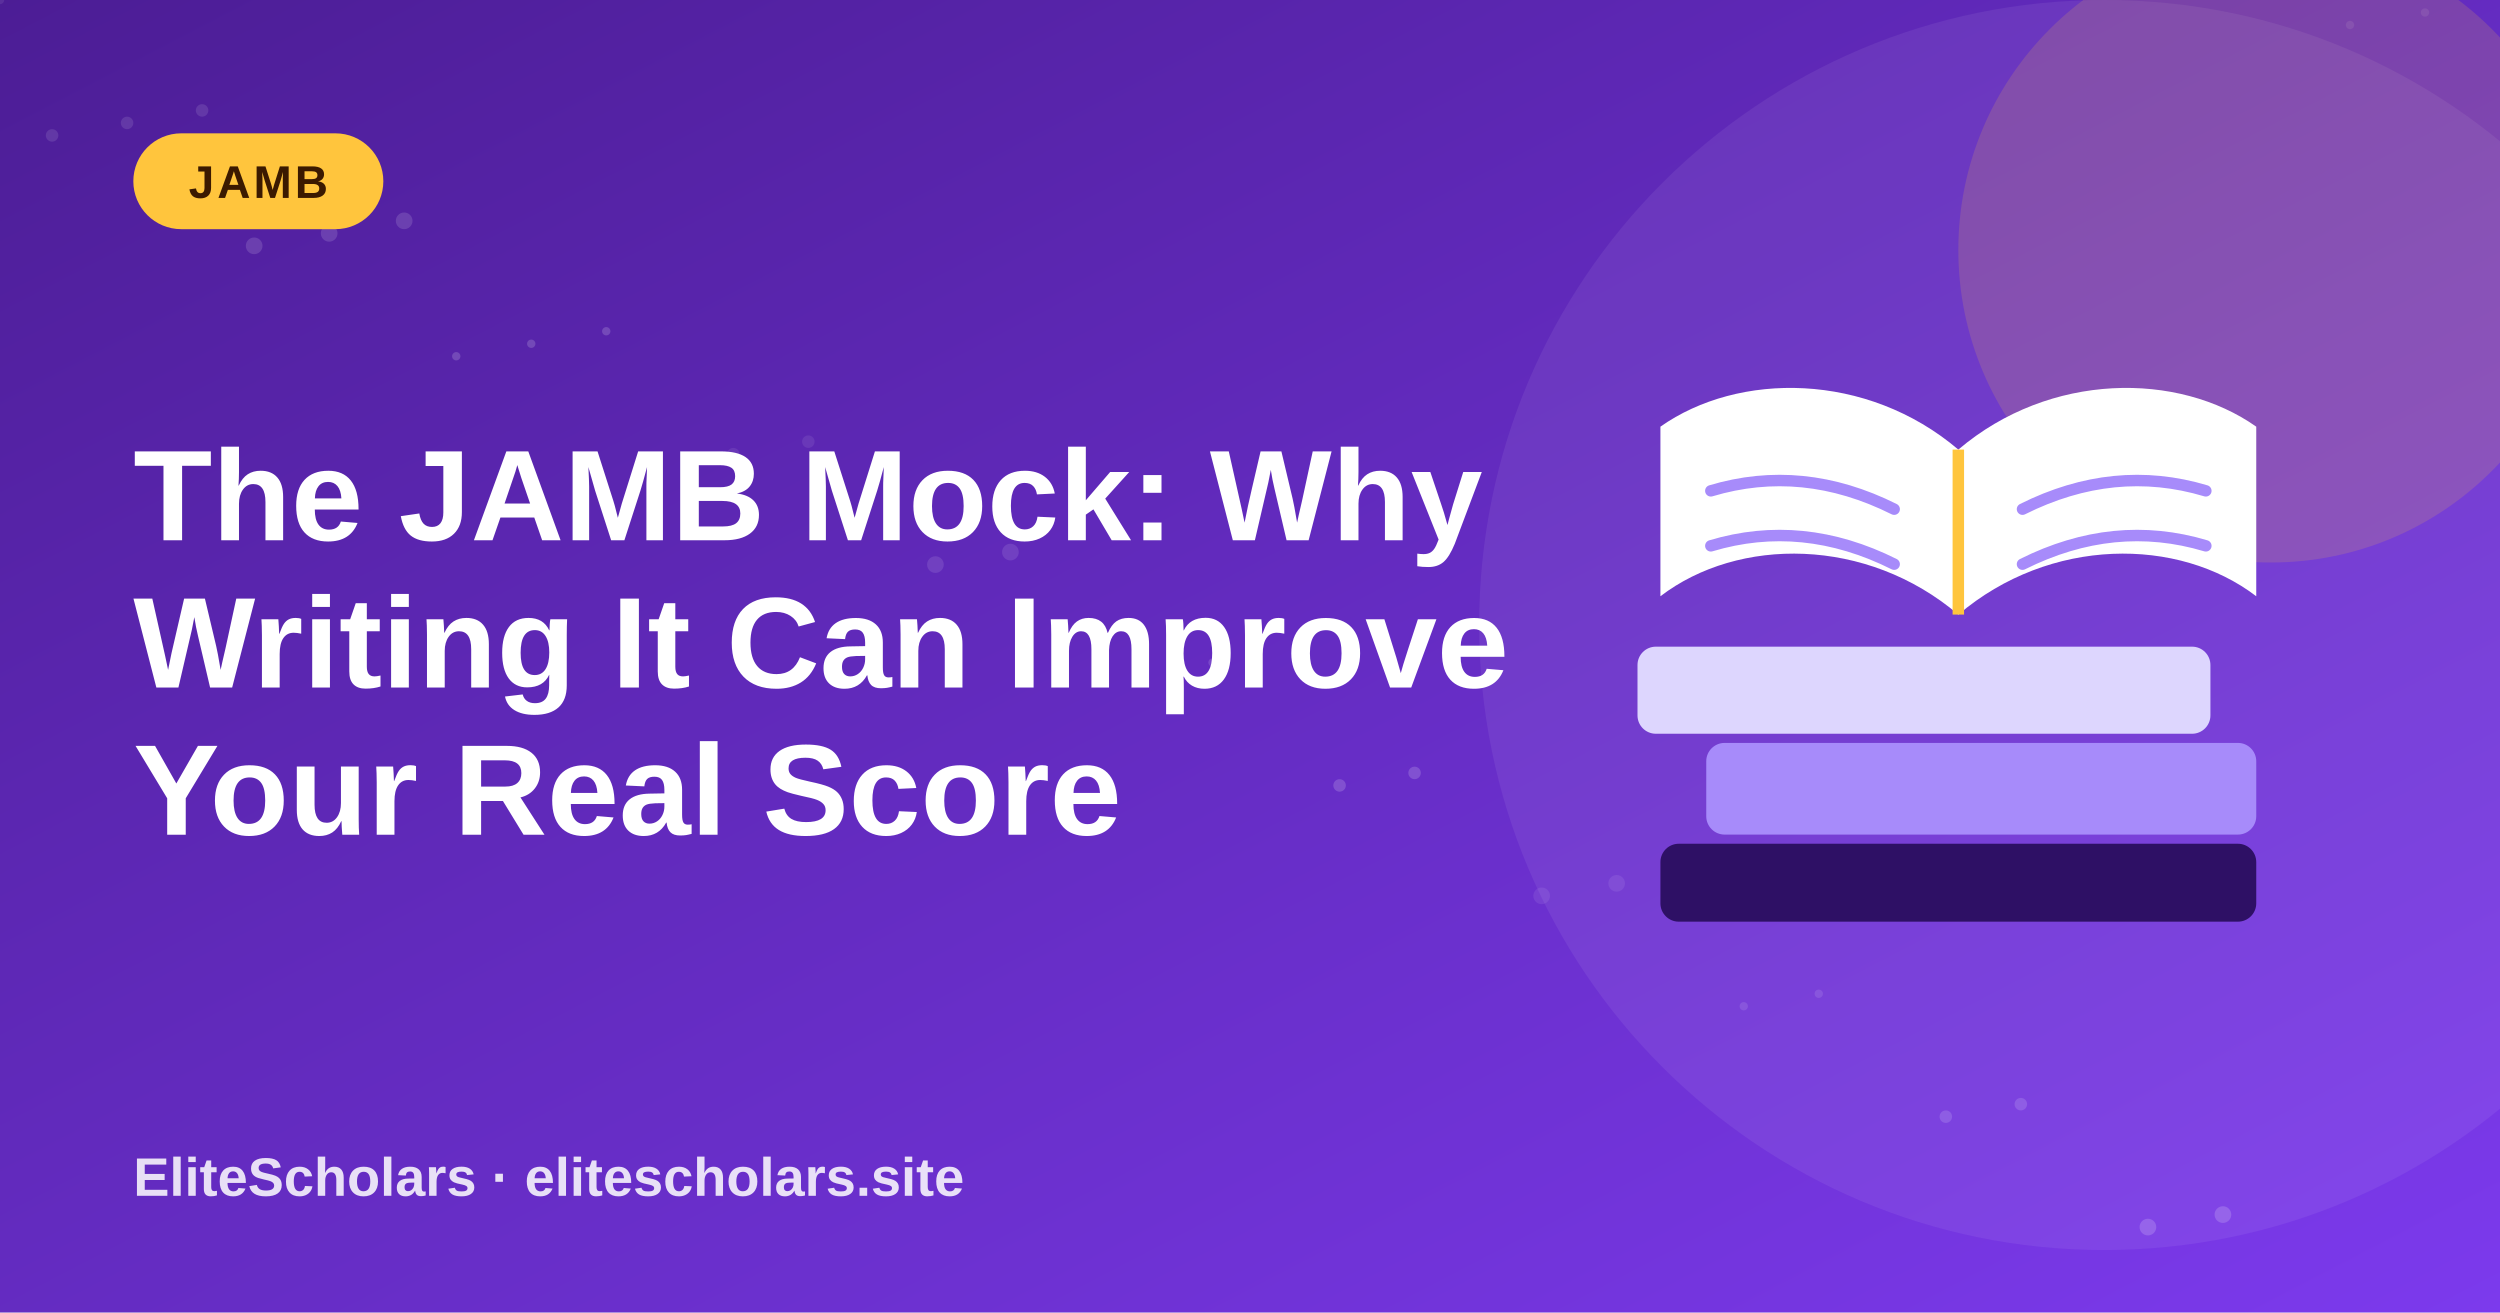
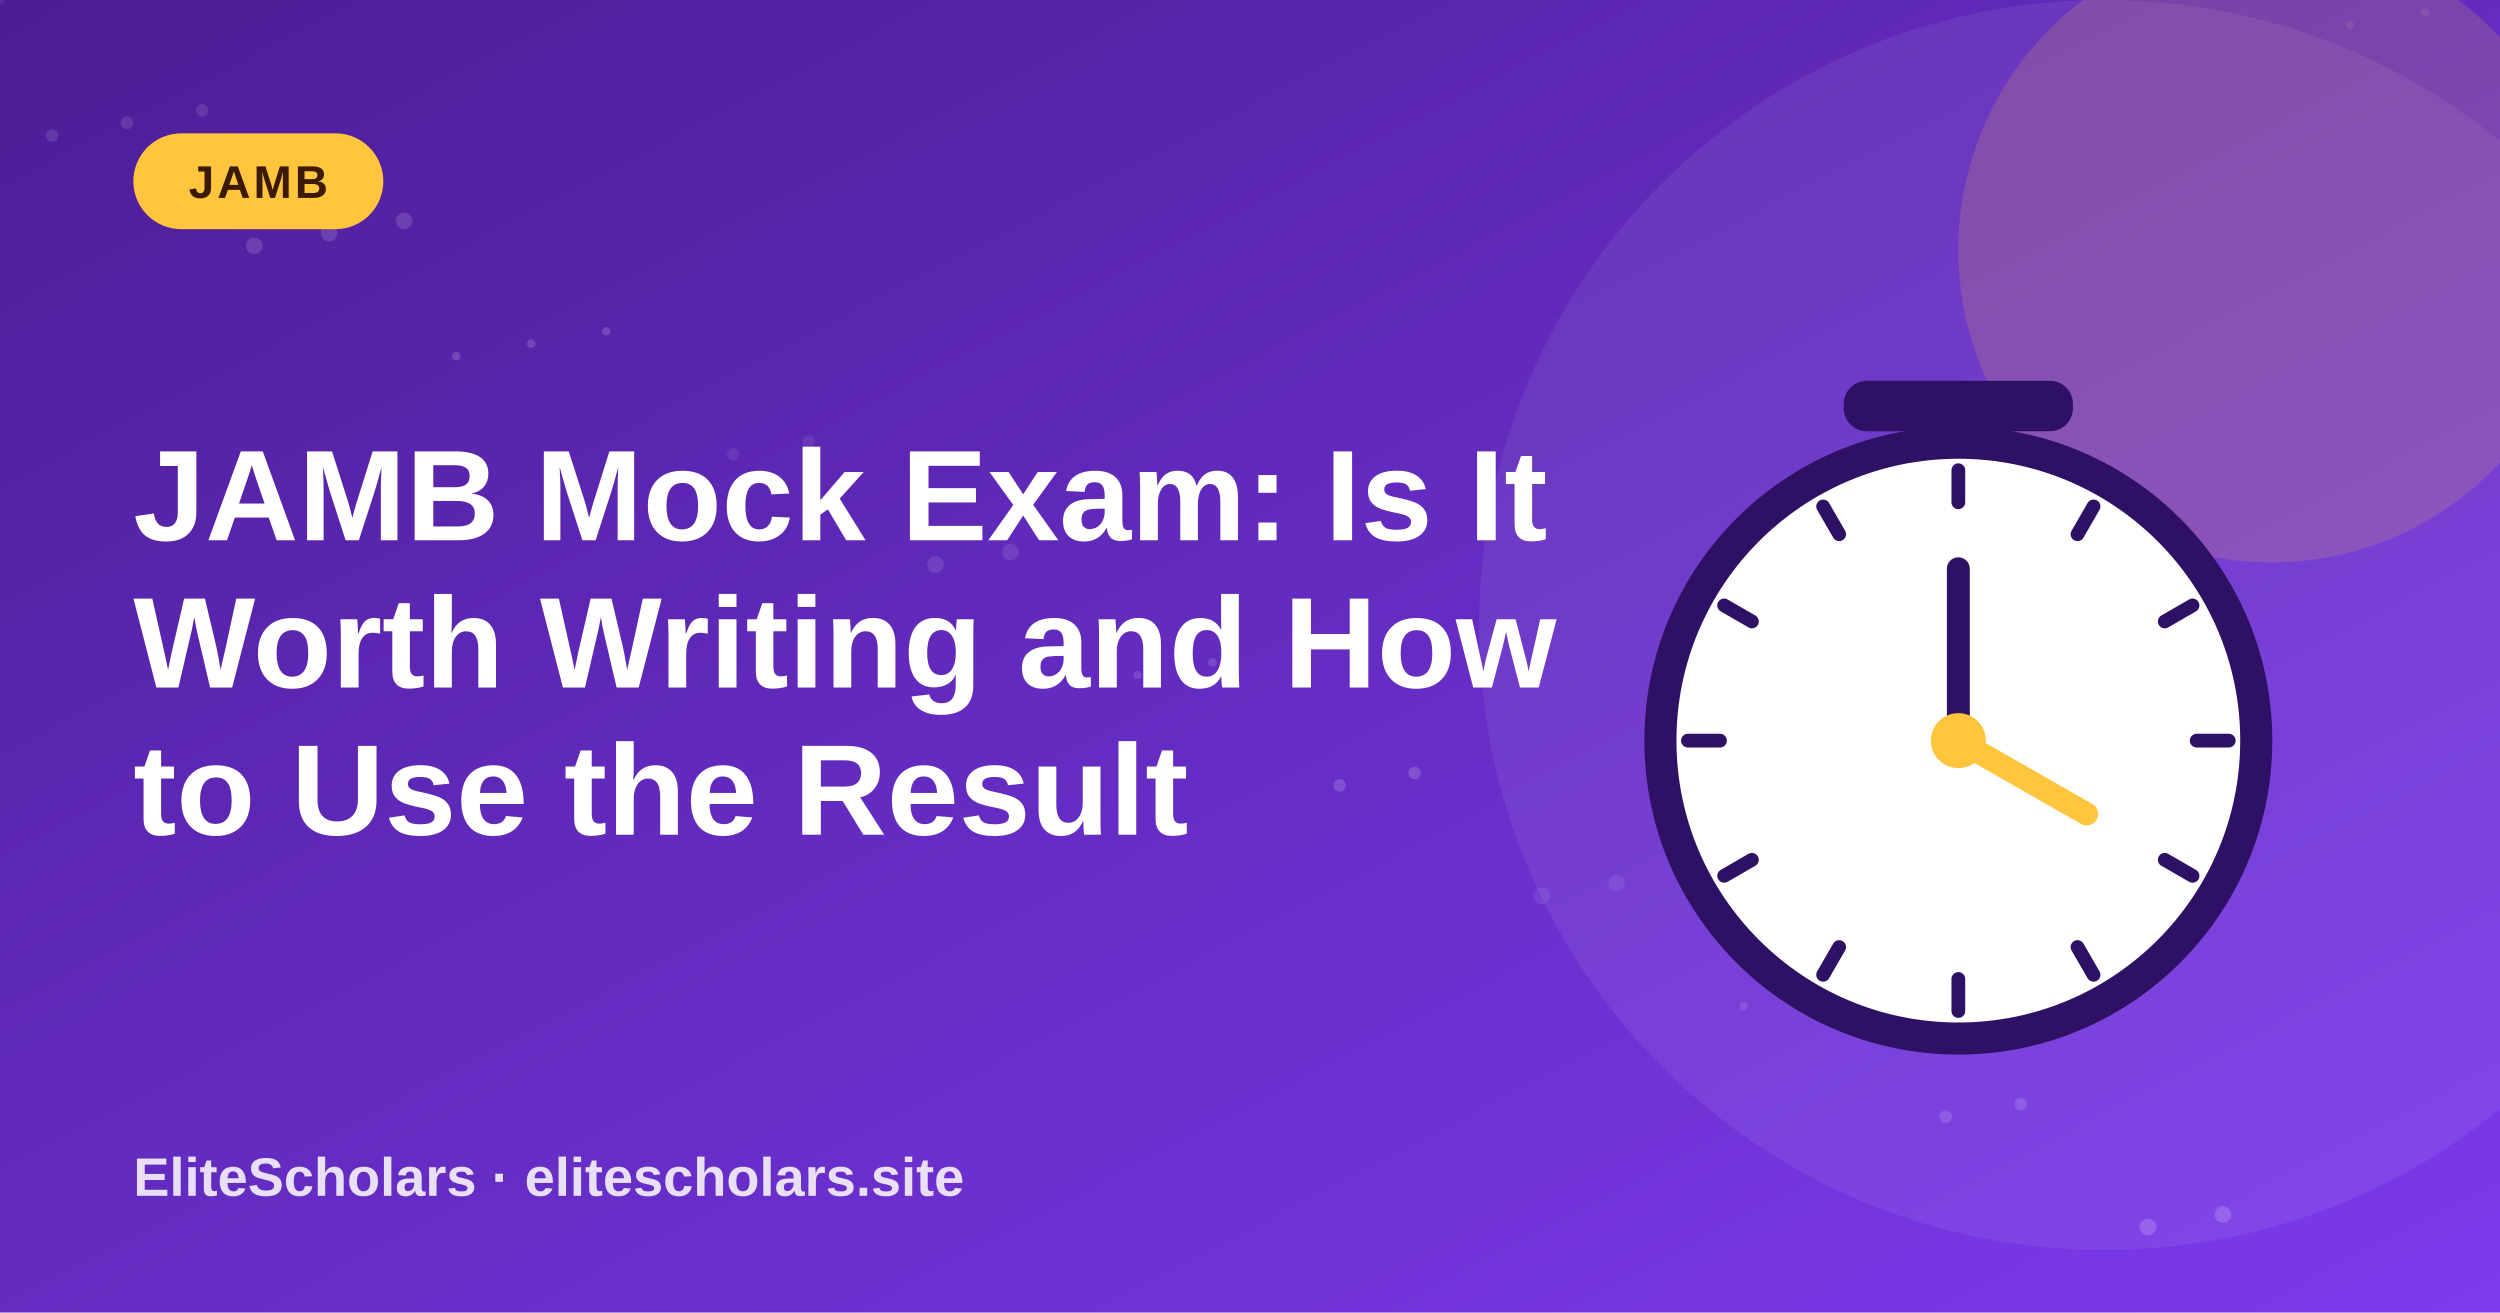
- <svg xmlns="http://www.w3.org/2000/svg" viewBox="0 0 1200 630" width="1200" height="630" role="img" aria-label="The JAMB Mock: Why Writing It Can Improve Your Real Score">
+ <svg xmlns="http://www.w3.org/2000/svg" viewBox="0 0 1200 630" width="1200" height="630" role="img" aria-label="JAMB Mock Exam: Is It Worth Writing and How to Use the Result">
  <defs>
    <linearGradient id="g" x1="0" y1="0" x2="1" y2="1">
      <stop offset="0" stop-color="#4C1D95" />
      <stop offset="1" stop-color="#7C3AED" />
    </linearGradient>
  </defs>
  <rect width="1200" height="630" fill="url(#g)" />
  <circle cx="0" cy="0" r="2" fill="#fff" opacity="0.08" />
  <circle cx="97" cy="53" r="3" fill="#fff" opacity="0.11" />
  <circle cx="194" cy="106" r="4" fill="#fff" opacity="0.14" />
  <circle cx="291" cy="159" r="2" fill="#fff" opacity="0.17" />
  <circle cx="388" cy="212" r="3" fill="#fff" opacity="0.08" />
  <circle cx="485" cy="265" r="4" fill="#fff" opacity="0.11" />
  <circle cx="582" cy="318" r="2" fill="#fff" opacity="0.14" />
  <circle cx="679" cy="371" r="3" fill="#fff" opacity="0.17" />
  <circle cx="776" cy="424" r="4" fill="#fff" opacity="0.08" />
  <circle cx="873" cy="477" r="2" fill="#fff" opacity="0.11" />
  <circle cx="970" cy="530" r="3" fill="#fff" opacity="0.14" />
  <circle cx="1067" cy="583" r="4" fill="#fff" opacity="0.17" />
  <circle cx="1164" cy="6" r="2" fill="#fff" opacity="0.08" />
  <circle cx="61" cy="59" r="3" fill="#fff" opacity="0.11" />
  <circle cx="158" cy="112" r="4" fill="#fff" opacity="0.14" />
  <circle cx="255" cy="165" r="2" fill="#fff" opacity="0.17" />
  <circle cx="352" cy="218" r="3" fill="#fff" opacity="0.08" />
  <circle cx="449" cy="271" r="4" fill="#fff" opacity="0.11" />
  <circle cx="546" cy="324" r="2" fill="#fff" opacity="0.14" />
  <circle cx="643" cy="377" r="3" fill="#fff" opacity="0.17" />
  <circle cx="740" cy="430" r="4" fill="#fff" opacity="0.08" />
  <circle cx="837" cy="483" r="2" fill="#fff" opacity="0.11" />
  <circle cx="934" cy="536" r="3" fill="#fff" opacity="0.14" />
  <circle cx="1031" cy="589" r="4" fill="#fff" opacity="0.17" />
  <circle cx="1128" cy="12" r="2" fill="#fff" opacity="0.08" />
  <circle cx="25" cy="65" r="3" fill="#fff" opacity="0.11" />
  <circle cx="122" cy="118" r="4" fill="#fff" opacity="0.14" />
  <circle cx="219" cy="171" r="2" fill="#fff" opacity="0.17" />
  <circle cx="1010" cy="300" r="300" fill="#fff" opacity=".07" />
  <circle cx="1090" cy="120" r="150" fill="#FFC53D" opacity=".16" />
  <rect x="64" y="64" width="120" height="46" rx="23" fill="#FFC53D" />
  <text x="124" y="95" text-anchor="middle" font-size="22" font-weight="800" letter-spacing="1.5" fill="#3B1A00" font-family="system-ui,Segoe UI,Arial,sans-serif">JAMB</text>
  <g font-family="system-ui,Segoe UI,Arial,sans-serif" font-weight="800" fill="#fff" font-size="62">
-     <text x="64" y="259.32">The JAMB Mock: Why</text>
-     <text x="64" y="330">Writing It Can Improve</text>
-     <text x="64" y="400.68">Your Real Score</text>
+     <text x="64" y="259.32">JAMB Mock Exam: Is It</text>
+     <text x="64" y="330">Worth Writing and How</text>
+     <text x="64" y="400.68">to Use the Result</text>
  </g>
  <text x="64" y="574" font-size="26" font-weight="700" fill="#fff" opacity=".85" font-family="system-ui,Segoe UI,Arial,sans-serif">EliteScholars · elitescholars.site</text>
  <g transform="translate(720 130) scale(1.1)">
-     <rect x="70" y="250" width="260" height="34" rx="8" fill="#2E1065" />
-     <rect x="90" y="206" width="240" height="40" rx="8" fill="#A78BFA" />
-     <rect x="60" y="164" width="250" height="38" rx="8" fill="#DDD6FE" />
-     <path d="M200 150c-40-34-96-34-130-8v-74c34-24 90-24 130 10 40-34 96-34 130-10v74c-34-26-90-26-130 8z" fill="#fff" />
-     <path d="M200 78v72" stroke="#FFC53D" stroke-width="5" />
-     <g fill="none" stroke="#A78BFA" stroke-width="5" stroke-linecap="round">
-       <path d="M92 96q40-12 80 8M92 120q40-12 80 8M228 104q40-20 80-8M228 128q40-20 80-8" />
-     </g>
+     <circle cx="200" cy="205" r="130" fill="#fff" />
+     <circle cx="200" cy="205" r="130" fill="none" stroke="#2E1065" stroke-width="14" />
+     <line x1="200" y1="101" x2="200" y2="87" stroke="#2E1065" stroke-width="6" stroke-linecap="round" />
+     <line x1="252" y1="114.933" x2="259" y2="102.809" stroke="#2E1065" stroke-width="6" stroke-linecap="round" />
+     <line x1="290.067" y1="153" x2="302.191" y2="146" stroke="#2E1065" stroke-width="6" stroke-linecap="round" />
+     <line x1="304" y1="205" x2="318" y2="205" stroke="#2E1065" stroke-width="6" stroke-linecap="round" />
+     <line x1="290.067" y1="257" x2="302.191" y2="264" stroke="#2E1065" stroke-width="6" stroke-linecap="round" />
+     <line x1="252" y1="295.067" x2="259" y2="307.191" stroke="#2E1065" stroke-width="6" stroke-linecap="round" />
+     <line x1="200" y1="309" x2="200" y2="323" stroke="#2E1065" stroke-width="6" stroke-linecap="round" />
+     <line x1="148" y1="295.067" x2="141" y2="307.191" stroke="#2E1065" stroke-width="6" stroke-linecap="round" />
+     <line x1="109.933" y1="257" x2="97.809" y2="264" stroke="#2E1065" stroke-width="6" stroke-linecap="round" />
+     <line x1="96" y1="205" x2="82" y2="205" stroke="#2E1065" stroke-width="6" stroke-linecap="round" />
+     <line x1="109.933" y1="153" x2="97.809" y2="146" stroke="#2E1065" stroke-width="6" stroke-linecap="round" />
+     <line x1="148" y1="114.933" x2="141" y2="102.809" stroke="#2E1065" stroke-width="6" stroke-linecap="round" />
+     <path d="M200 205V130" stroke="#2E1065" stroke-width="10" stroke-linecap="round" />
+     <path d="M200 205l56 32" stroke="#FFC53D" stroke-width="10" stroke-linecap="round" />
+     <circle cx="200" cy="205" r="12" fill="#FFC53D" />
+     <rect x="150" y="48" width="100" height="22" rx="10" fill="#2E1065" />
  </g>
</svg>
